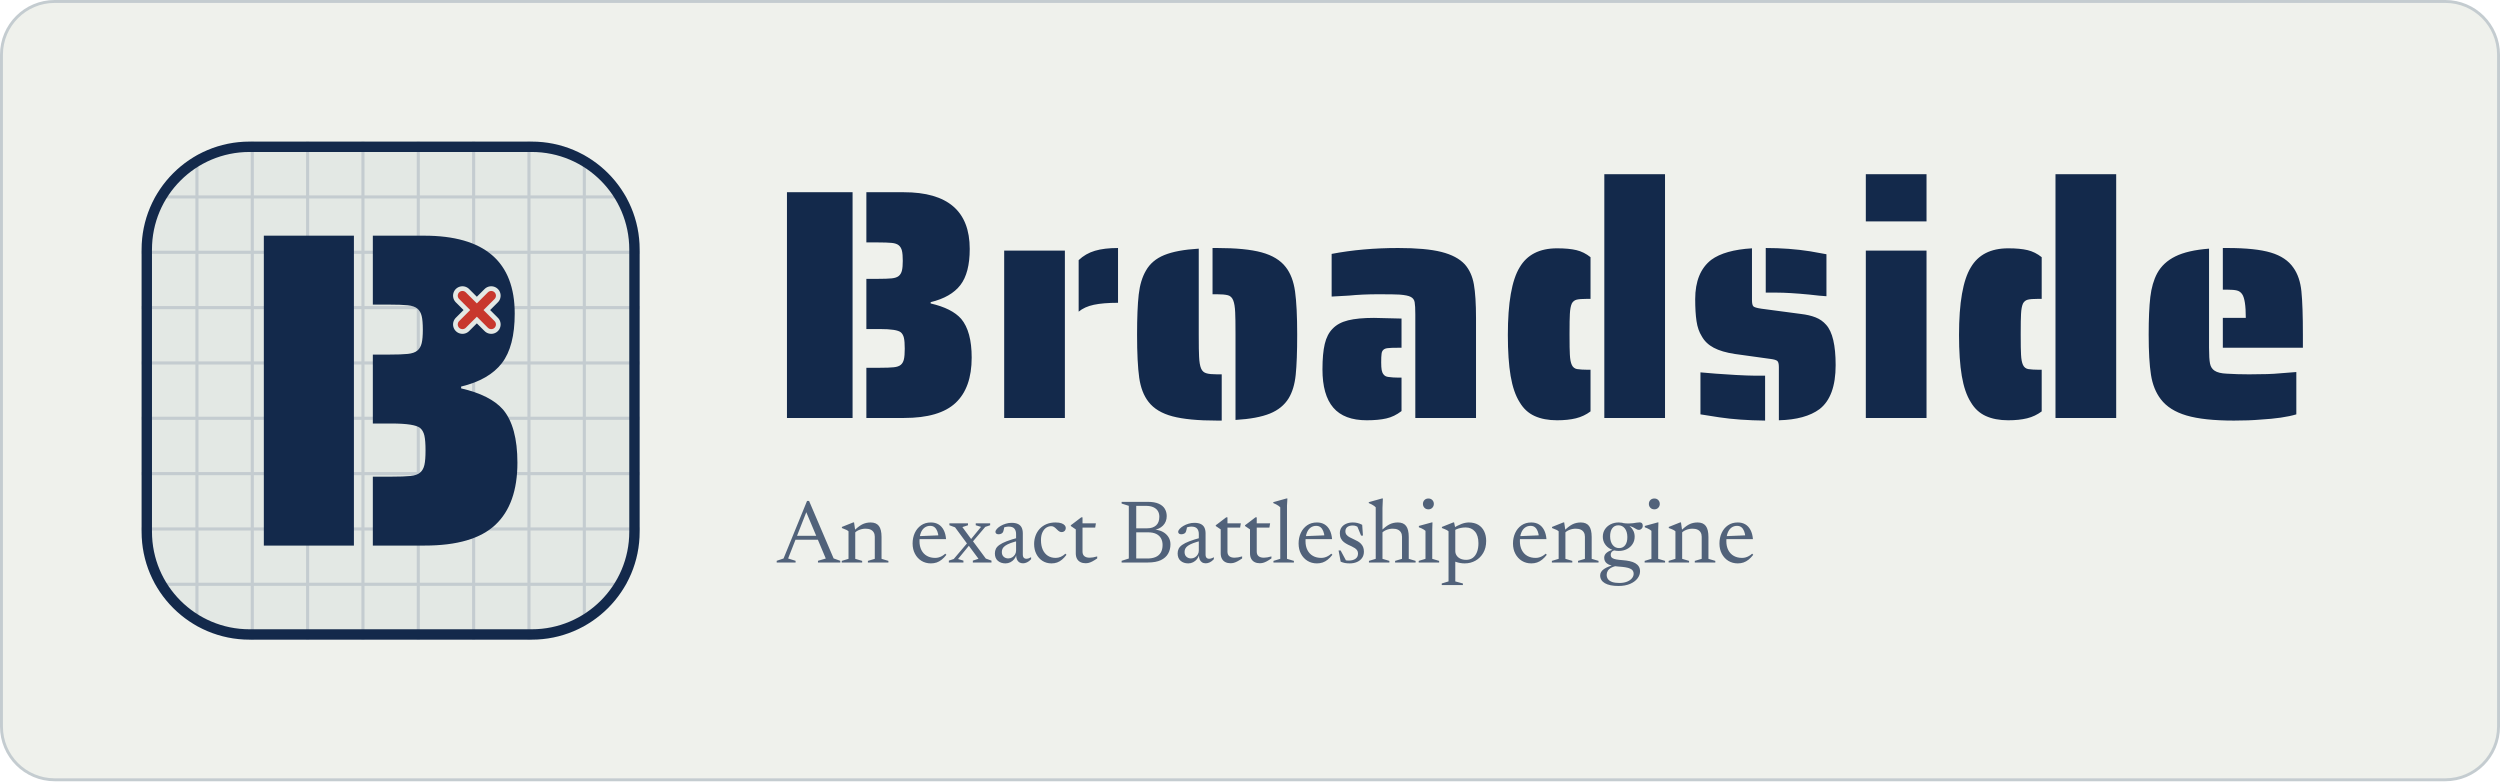
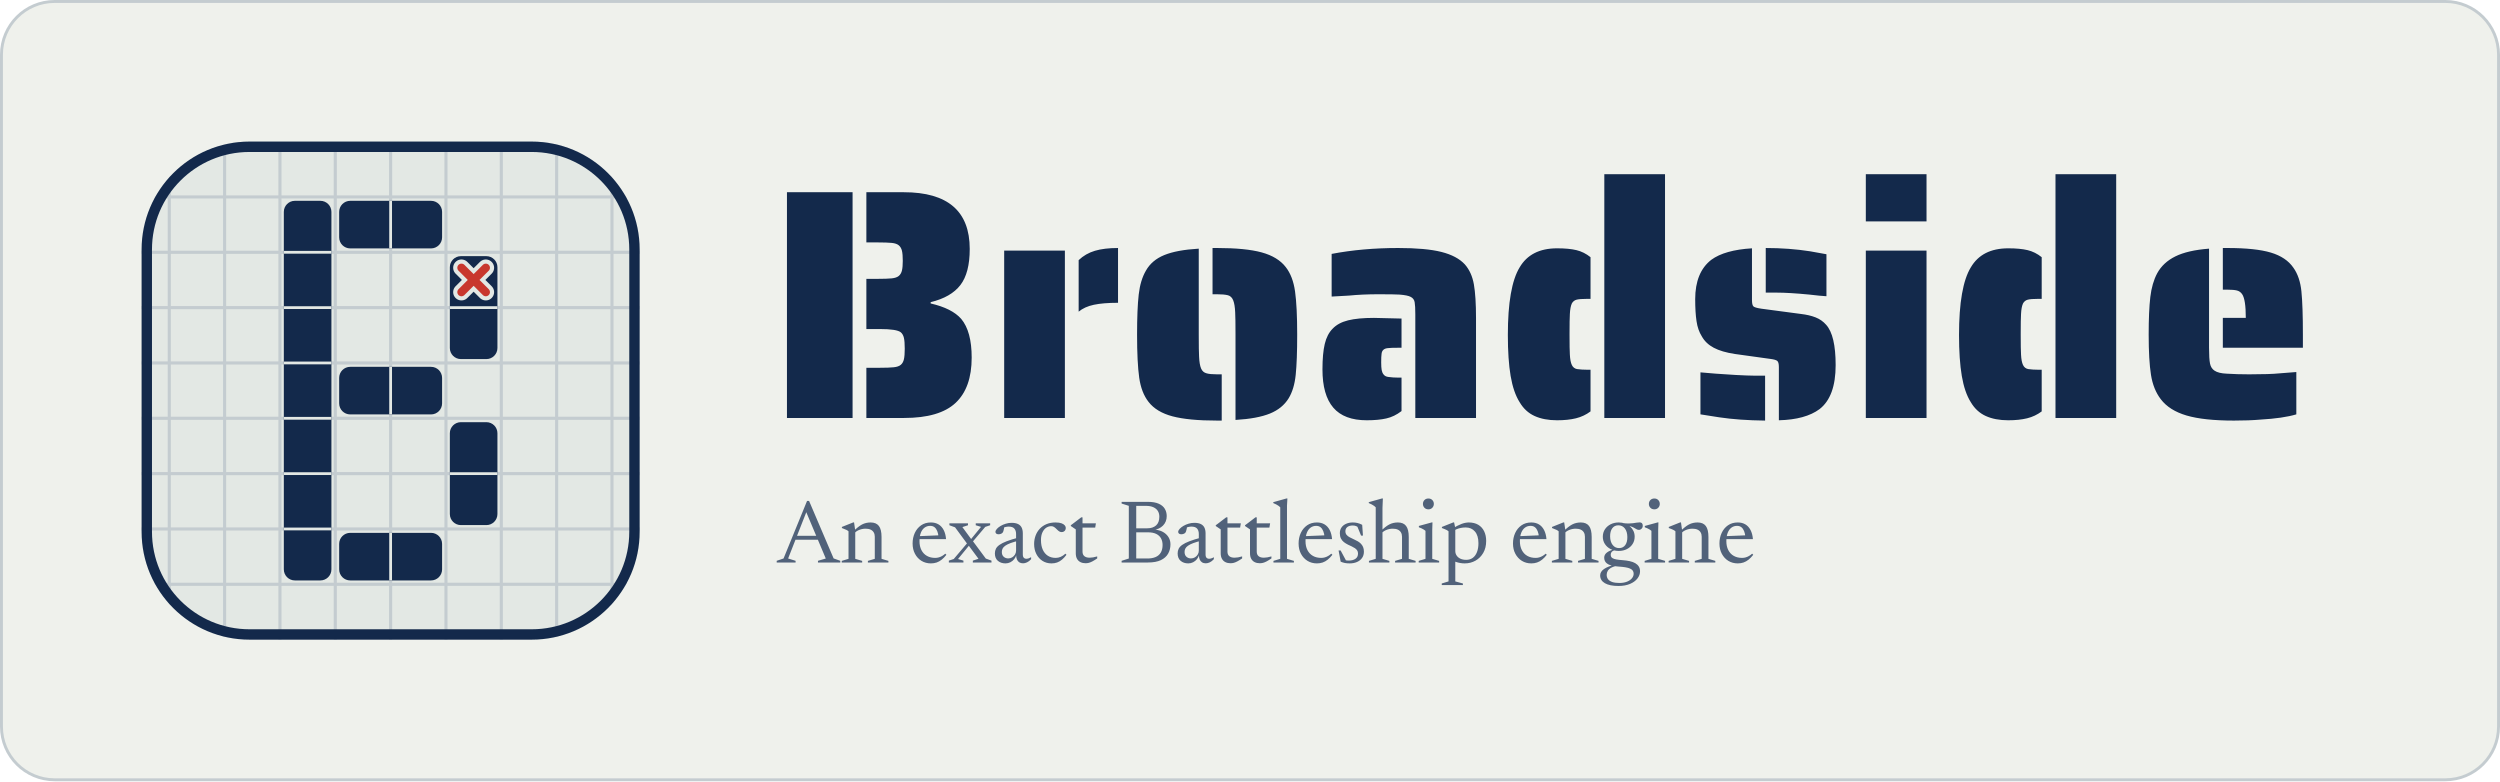
<svg xmlns="http://www.w3.org/2000/svg" viewBox="0 0 1280 400" width="1280" height="400" role="img" aria-label="Broadside, an exact Battleship engine">
  <rect x=".75" y=".75" width="1278.5" height="398.5" rx="27.25" fill="#eff1ec" stroke="#c4ccd0" stroke-width="1.5" />
  <g transform="translate(64 64) scale(0.53125)">
    <defs>
      <clipPath id="tile">
        <rect x="16" y="16" width="480" height="480" rx="104" />
      </clipPath>
    </defs>
    <rect x="16" y="16" width="480" height="480" rx="104" fill="#e3e8e4" />
-     <path d="M69.33 16V496M16 69.33H496M122.67 16V496M16 122.67H496M176.00 16V496M16 176.00H496M229.33 16V496M16 229.33H496M282.67 16V496M16 282.67H496M336.00 16V496M16 336.00H496M389.33 16V496M16 389.33H496M442.67 16V496M16 442.67H496" stroke="#c4ccd0" stroke-width="3" clip-path="url(#tile)" />
-     <path fill="#13294b" d="M133.8 106.67H220.62V405.33H133.8ZM238.85 338.91H256.65Q268.81 338.91 275.1 338.26Q281.4 337.61 284.43 335.01Q287.47 332.4 288.56 327.63Q289.64 322.85 289.64 313.74Q289.64 304.19 288.56 299.41Q287.47 294.64 284.43 292.03Q279.22 287.69 256.65 287.69H238.85V221.27H254.05Q266.2 221.27 272.5 220.62Q278.79 219.97 281.83 217.36Q284.87 214.76 285.95 210.2Q287.04 205.64 287.04 197.4Q287.04 188.71 285.95 184.16Q284.87 179.6 281.83 176.99Q278.79 174.39 272.5 173.74Q266.2 173.09 254.05 173.09H238.85V106.67H288.34Q375.6 106.67 375.6 181.77Q375.6 213.46 363.22 229.52Q350.85 245.58 323.94 252.09V253.83Q352.16 260.34 364.31 274.23Q378.2 290.73 378.2 325.46Q378.2 365.4 356.93 385.36Q335.66 405.33 288.78 405.33H238.85Z" />
-     <path d="M325.23 164.48L352.96 192.21M325.23 192.21L352.96 164.48" stroke="#e3e8e4" stroke-width="18.13" stroke-linecap="round" />
-     <path d="M325.23 164.48L352.96 192.21M325.23 192.21L352.96 164.48" stroke="#c8372d" stroke-width="9.07" stroke-linecap="round" />
+     <path d="M42.67 16V496M96.00 16V496M149.33 16V496M202.67 16V496M256.00 16V496M309.33 16V496M362.67 16V496M416.00 16V496M469.33 16V496M16 16.00H496M16 69.33H496M16 122.67H496M16 176.00H496M16 229.33H496M16 282.67H496M16 336.00H496M16 389.33H496M16 442.67H496" stroke="#c4ccd0" stroke-width="3" clip-path="url(#tile)" />
+     <rect x="153.07" y="73.07" width="45.87" height="365.87" rx="10.67" fill="#13294b" />
+     <path d="M153.07 122.67H198.93" stroke="#e3e8e4" stroke-width="2.67" />
+     <path d="M153.07 176.00H198.93" stroke="#e3e8e4" stroke-width="2.67" />
+     <path d="M153.07 229.33H198.93" stroke="#e3e8e4" stroke-width="2.67" />
+     <path d="M153.07 282.67H198.93" stroke="#e3e8e4" stroke-width="2.67" />
+     <path d="M153.07 336.00H198.93" stroke="#e3e8e4" stroke-width="2.67" />
+     <path d="M153.07 389.33H198.93" stroke="#e3e8e4" stroke-width="2.67" />
+     <rect x="206.40" y="73.07" width="99.20" height="45.87" rx="10.67" fill="#13294b" />
+     <path d="M256.00 73.07V118.93" stroke="#e3e8e4" stroke-width="2.67" />
+     <rect x="206.40" y="233.07" width="99.20" height="45.87" rx="10.67" fill="#13294b" />
+     <path d="M256.00 233.07V278.93" stroke="#e3e8e4" stroke-width="2.67" />
+     <rect x="206.40" y="393.07" width="99.20" height="45.87" rx="10.67" fill="#13294b" />
+     <path d="M256.00 393.07V438.93" stroke="#e3e8e4" stroke-width="2.67" />
+     <rect x="313.07" y="126.40" width="45.87" height="99.20" rx="10.67" fill="#13294b" />
+     <path d="M313.07 176.00H358.93" stroke="#e3e8e4" stroke-width="2.67" />
+     <rect x="313.07" y="286.40" width="45.87" height="99.20" rx="10.67" fill="#13294b" />
+     <path d="M313.07 336.00H358.93" stroke="#e3e8e4" stroke-width="2.67" />
+     <path d="M324.27 137.60L347.73 161.07M324.27 161.07L347.73 137.60" stroke="#e3e8e4" stroke-width="16.00" stroke-linecap="round" />
+     <path d="M324.27 137.60L347.73 161.07M324.27 161.07L347.73 137.60" stroke="#c8372d" stroke-width="8.00" stroke-linecap="round" />
    <rect x="21.0" y="21.0" width="470" height="470" rx="99.0" fill="none" stroke="#13294b" stroke-width="10" />
  </g>
  <path fill="#13294b" d="M402.92 98.42H436.52V214H402.92ZM443.58 188.3H450.46Q455.17 188.3 457.6 188.04Q460.04 187.79 461.22 186.78Q462.39 185.78 462.81 183.93Q463.23 182.08 463.23 178.55Q463.23 174.86 462.81 173.01Q462.39 171.16 461.22 170.15Q459.2 168.47 450.46 168.47H443.58V142.77H449.46Q454.16 142.77 456.6 142.52Q459.03 142.26 460.21 141.26Q461.38 140.25 461.8 138.48Q462.22 136.72 462.22 133.53Q462.22 130.17 461.8 128.4Q461.38 126.64 460.21 125.63Q459.03 124.62 456.6 124.37Q454.16 124.12 449.46 124.12H443.58V98.42H462.73Q496.5 98.42 496.5 127.48Q496.5 139.74 491.71 145.96Q486.92 152.18 476.5 154.7V155.37Q487.42 157.89 492.13 163.26Q497.5 169.65 497.5 183.09Q497.5 198.54 489.27 206.27Q481.04 214 462.9 214H443.58ZM552.27 133.19Q555.8 129.83 560.59 128.4Q565.38 126.98 572.43 126.98V155.03Q564.87 155.03 560.08 156.04Q555.3 157.05 552.27 159.57ZM514.14 128.32H545.22V214H514.14ZM632.58 171.33Q632.58 162.76 632.41 159.9Q632.24 155.87 631.4 153.77Q630.56 151.67 628.71 151.17Q626.7 150.66 623.17 150.66H620.82V126.98H623.17Q637.78 126.98 646.02 129.24Q654.25 131.51 658.28 136.72Q661.98 141.42 663.07 149.24Q664.16 157.05 664.16 171.33Q664.16 184.6 663.4 191.91Q662.65 199.22 659.79 203.92Q656.6 209.13 650.22 211.73Q643.83 214.34 632.58 215.01ZM588.06 205.77Q584.36 201.06 583.27 193.34Q582.18 185.61 582.18 171.33Q582.18 158.22 583.02 150.83Q583.86 143.44 586.71 138.57Q589.74 133.19 596.12 130.59Q602.5 127.98 613.76 127.31V171.33Q613.76 179.9 613.93 182.58Q614.1 186.62 614.94 188.63Q615.78 190.65 617.79 191.15Q619.47 191.66 623.17 191.66H625.52V215.34H623.17Q608.55 215.34 600.32 213.16Q592.09 210.98 588.06 205.77ZM724.64 160.91Q724.64 156.54 724.3 154.7Q723.97 152.85 722.29 152.01Q720.78 151.17 716.58 150.83Q714.06 150.66 705.66 150.66Q697.59 150.66 690.7 151.34L681.8 151.84V130Q697.59 126.98 715.9 126.98Q730.02 126.98 738 128.99Q745.98 131.01 750.01 135.38Q753.54 139.41 754.63 145.62Q755.72 151.84 755.72 162.93V214H724.64ZM677.1 189.14Q677.1 181.07 678.27 176.12Q679.45 171.16 682.3 168.3Q685.16 165.28 690.2 164.02Q695.24 162.76 703.47 162.76L717.58 163.1V178.05H715.9Q712.04 178.05 710.86 178.22Q707.5 178.38 707.34 181.41Q707.17 182.42 707.17 185.61Q707.17 188.13 707.42 189.47Q707.67 190.82 708.34 191.66Q709.18 192.83 710.86 193Q713.22 193.34 715.9 193.34H717.58V210.47Q713.89 213.33 709.77 214.25Q705.66 215.18 699.78 215.18Q688.18 215.18 682.64 208.71Q677.1 202.24 677.1 189.14ZM821.41 89.18H852.49V214H821.41ZM778.06 205.94Q774.87 200.9 773.44 192.5Q772.02 184.1 772.02 171.5Q772.02 146.8 778.06 136.89Q783.78 127.14 797.22 127.14Q803.26 127.14 807.13 128.07Q810.99 128.99 814.35 131.68V153.02H812.5Q808.81 153.02 807.21 153.44Q805.62 153.86 804.78 155.37Q803.94 157.22 803.77 160.74Q803.6 163.26 803.6 171.16Q803.6 179.06 803.77 181.58Q803.94 185.1 804.78 186.87Q805.62 188.63 807.46 188.97Q809.82 189.3 812.5 189.3H814.35V210.64Q810.99 213.16 806.88 214.17Q802.76 215.18 797.22 215.18Q790.5 215.18 785.71 212.99Q780.92 210.81 778.06 205.94ZM926.41 150.83Q915.99 149.82 909.61 149.82H904.06V126.98Q915.99 126.98 926.74 128.66L935.14 130.17V151.67Q931.95 151.5 926.41 150.83ZM910.78 187.96Q910.78 185.44 909.94 184.77Q909.1 184.1 906.42 183.76L888.27 181.24Q881.55 180.23 877.44 178.05Q873.32 175.86 871.3 172.17Q869.29 168.98 868.62 164.44Q867.94 159.9 867.94 153.18Q867.94 139.41 876.18 133.02Q883.06 127.98 897.01 127.14V153.52Q897.01 156.04 897.68 156.8Q898.35 157.55 901.88 158.06L922.04 160.74Q926.41 161.25 929.6 162.51Q932.79 163.77 934.98 166.29Q939.85 171.66 939.85 186.95Q939.85 203.08 931.62 209.46Q924.39 214.84 910.78 215.18ZM880.21 213.66 870.63 212.15V190.65Q877.35 191.32 888.78 191.99Q895.16 192.33 897.85 192.33H903.73V215.34Q890.29 215.18 880.21 213.66ZM955.3 89.18H986.38V113.37H955.3ZM955.3 128.32H986.38V214H955.3ZM1052.41 89.18H1083.49V214H1052.41ZM1009.06 205.94Q1005.87 200.9 1004.44 192.5Q1003.02 184.1 1003.02 171.5Q1003.02 146.8 1009.06 136.89Q1014.78 127.14 1028.22 127.14Q1034.26 127.14 1038.13 128.07Q1041.99 128.99 1045.35 131.68V153.02H1043.5Q1039.81 153.02 1038.21 153.44Q1036.62 153.86 1035.78 155.37Q1034.94 157.22 1034.77 160.74Q1034.6 163.26 1034.6 171.16Q1034.6 179.06 1034.77 181.58Q1034.94 185.1 1035.78 186.87Q1036.62 188.63 1038.46 188.97Q1040.82 189.3 1043.5 189.3H1045.35V210.64Q1041.99 213.16 1037.88 214.17Q1033.76 215.18 1028.22 215.18Q1021.5 215.18 1016.71 212.99Q1011.92 210.81 1009.06 205.94ZM1138.09 162.76H1149.85Q1149.85 153.35 1148 150.66Q1146.99 149.15 1145.31 148.73Q1143.63 148.31 1140.44 148.31H1138.09V126.98H1140.44Q1154.89 126.98 1162.7 129.33Q1170.51 131.68 1174.21 137.06Q1177.57 141.76 1178.32 149.15Q1179.08 156.54 1179.08 171.33V178.05H1138.09ZM1106.34 204.42Q1102.47 199.38 1101.3 191.91Q1100.12 184.43 1100.12 171.33Q1100.12 159.23 1100.96 152.09Q1101.8 144.95 1104.49 139.91Q1107.51 134.37 1113.81 131.26Q1120.11 128.15 1131.03 127.31V178.05Q1131.03 183.76 1131.54 186.2Q1132.04 188.63 1133.89 189.81Q1135.9 191.15 1140.1 191.32Q1145.48 191.66 1151.53 191.66Q1162.28 191.66 1167.15 191.15L1175.72 190.48V212.15Q1169 214.17 1157.24 214.84Q1151.53 215.34 1143.8 215.34Q1128.34 215.34 1119.52 212.74Q1110.7 210.14 1106.34 204.42Z" />
  <path fill="#51627a" d="M406.06 276.34V274.33H421.38V276.34ZM426.81 285.91 430.23 287.13V288H418.8V287.13L422.8 285.96L412.08 260.5H413.51L403.52 285.94L407.34 287.13V288H397.67V287.13L401.18 285.94L413.2 256.49H414.25ZM437.89 271.72V286.12L441.43 287.17V288H430.97V287.17L434.44 286.12V272.03Q434.07 271.66 433.34 271.29Q432.61 270.91 431.05 270.35V269.79L436.84 267.48H437.28ZM444.36 287.17 447.89 286.12V274.8Q447.89 273.53 447.36 272.61Q446.83 271.68 445.79 271.19Q444.75 270.69 443.22 270.69Q441.41 270.69 439.84 271.35Q438.28 272 437.63 272.9L436.8 272.19Q438.08 270.88 439.2 269.98Q440.32 269.08 441.36 268.53Q442.41 267.99 443.49 267.75Q444.57 267.5 445.77 267.5Q448.62 267.5 449.99 269.29Q451.35 271.07 451.35 274.94V286.12L454.86 287.17V288H444.36ZM476.63 267.5Q478.88 267.5 480.53 268.49Q482.18 269.49 483.17 271.39Q484.16 273.29 484.38 276.04H470.18L470.22 274.52L482.14 274.03L480.55 274.99Q480.38 273.24 479.88 271.95Q479.37 270.66 478.49 269.95Q477.61 269.24 476.25 269.24Q474.61 269.24 473.38 270.15Q472.14 271.06 471.46 272.8Q470.78 274.54 470.78 277.05Q470.78 279.75 471.78 281.67Q472.78 283.6 474.59 284.62Q476.39 285.64 478.82 285.64Q479.74 285.64 480.62 285.4Q481.51 285.16 482.36 284.67Q483.21 284.18 483.99 283.48L484.55 284.06Q483.37 285.58 482.14 286.55Q480.92 287.53 479.56 288Q478.2 288.46 476.62 288.46Q473.92 288.46 471.8 287.16Q469.68 285.85 468.47 283.55Q467.25 281.26 467.25 278.27Q467.25 275.32 468.37 272.87Q469.5 270.43 471.6 268.96Q473.71 267.5 476.63 267.5ZM504.74 285.99 507.64 287.04V288H498.09V287.04L500.98 286.09L495.87 279.2L495.38 278.66L488.99 269.99L486.09 268.93V267.96H495.61V268.93L492.74 269.87L497.37 276.18L497.89 276.76ZM496.72 278.62 490.51 286.21 493.28 287.04V288H485.81V287.04L488.32 286.21L495.81 277.37L496.6 276.72L502.29 269.76L499.58 268.93V267.96H506.96V268.93L504.46 269.76L497.49 277.97ZM521.58 275.2 521.94 276.74Q519.17 277.4 517.41 278.06Q515.65 278.73 514.68 279.42Q513.7 280.12 513.32 280.9Q512.94 281.67 512.94 282.61Q512.94 284.22 513.89 285.06Q514.85 285.91 516.22 285.91Q517.33 285.91 518.24 285.36Q519.14 284.81 519.69 283.9Q520.23 283 520.23 281.92V273.38Q520.23 271.65 519.34 270.63Q518.46 269.62 516.46 269.62Q515.72 269.62 514.8 269.83Q513.87 270.04 513.04 270.47L514.22 269.43Q514.15 270.09 514.02 270.77Q513.89 271.44 513.72 271.97Q513.54 272.5 513.28 272.79Q512.92 273.18 512.36 273.36Q511.8 273.55 511.24 273.55Q510.52 273.55 510.09 273.22Q509.67 272.88 509.67 272.35Q509.67 271.61 510.4 270.8Q511.12 269.99 512.32 269.28Q513.51 268.57 514.97 268.13Q516.42 267.69 517.9 267.69Q519.97 267.69 521.25 268.31Q522.52 268.94 523.1 270.15Q523.68 271.35 523.68 273.09V283.95Q523.68 284.67 523.9 285.14Q524.11 285.61 524.51 285.84Q524.92 286.08 525.51 286.08Q526.07 286.08 526.7 285.87Q527.32 285.66 527.93 285.29V286.3Q526.9 287.44 525.82 287.93Q524.75 288.42 523.8 288.42Q522.67 288.42 521.87 287.91Q521.08 287.4 520.68 286.45Q520.27 285.49 520.26 284.19L520.39 283.99Q520.08 285.29 519.26 286.3Q518.44 287.31 517.29 287.88Q516.14 288.46 514.83 288.46Q512.47 288.46 510.92 287.15Q509.38 285.83 509.38 283.36Q509.38 282.05 509.9 280.98Q510.42 279.91 511.75 278.97Q513.08 278.02 515.47 277.1Q517.86 276.19 521.58 275.2ZM540.43 267.5Q542.36 267.5 543.5 267.93Q544.65 268.36 545.17 269Q545.68 269.64 545.68 270.27Q545.68 270.92 545.41 271.41Q545.15 271.89 544.66 272.16Q544.17 272.43 543.54 272.43Q542.93 272.43 542.41 272.12Q541.9 271.82 541.44 271.36Q540.98 270.91 540.5 270.46Q540.02 270.01 539.46 269.7Q538.9 269.4 538.21 269.4Q536.9 269.4 535.7 270.17Q534.51 270.94 533.74 272.54Q532.98 274.13 532.98 276.56Q532.98 279.4 533.9 281.44Q534.82 283.47 536.51 284.56Q538.2 285.64 540.52 285.64Q541.85 285.64 543.11 285.09Q544.37 284.53 545.5 283.48L546.03 284.06Q544.9 285.58 543.72 286.55Q542.54 287.53 541.23 288Q539.92 288.46 538.39 288.46Q535.78 288.46 533.76 287.18Q531.75 285.89 530.61 283.65Q529.47 281.4 529.47 278.52Q529.47 276.27 530.2 274.28Q530.93 272.28 532.33 270.76Q533.73 269.24 535.77 268.37Q537.81 267.5 540.43 267.5ZM554.25 282.42Q554.25 283.98 555.2 284.76Q556.15 285.54 557.87 285.54Q558.7 285.54 559.66 285.38Q560.62 285.22 561.77 284.88V285.91Q560.34 286.89 559.31 287.43Q558.27 287.97 557.45 288.18Q556.63 288.38 555.82 288.38Q554.33 288.38 553.2 287.81Q552.06 287.25 551.43 286.11Q550.8 284.97 550.8 283.28V271.05L548.26 269.32V268.92Q548.74 268.57 549.23 268.2Q549.72 267.83 550.24 267.44Q550.76 267.04 551.3 266.63Q551.84 266.21 552.41 265.78Q552.99 265.34 553.59 264.88H554.25V268.67ZM552.93 270.12V267.96H561.1L560.74 270.12ZM579.88 259 580.13 256.95H587.76Q591.16 256.95 593.28 257.91Q595.4 258.86 596.38 260.51Q597.36 262.16 597.36 264.24Q597.36 267.15 595.44 269.11Q593.51 271.07 590.25 271.38L590.39 271.03Q594.52 271.28 596.89 273.39Q599.27 275.51 599.27 278.71Q599.27 281.37 598.08 283.47Q596.89 285.57 594.36 286.79Q591.82 288 587.74 288H580.15L579.97 285.95H587.49Q589.9 285.95 591.63 285.22Q593.37 284.49 594.3 282.95Q595.24 281.42 595.24 279.02Q595.24 277.12 594.45 275.66Q593.66 274.19 592 273.37Q590.35 272.55 587.74 272.55H579.95L579.88 270.49H587.4Q590.26 270.49 591.92 269.01Q593.58 267.54 593.58 264.55Q593.58 262.9 592.84 261.66Q592.09 260.42 590.56 259.71Q589.03 259 586.68 259ZM574.27 288V287.13L577.95 285.96V258.99L574.27 257.82V256.95H581.75V288ZM615.15 275.2 615.5 276.74Q612.73 277.4 610.97 278.06Q609.22 278.73 608.24 279.42Q607.26 280.12 606.88 280.9Q606.5 281.67 606.5 282.61Q606.5 284.22 607.46 285.06Q608.41 285.91 609.78 285.91Q610.89 285.91 611.8 285.36Q612.71 284.81 613.25 283.9Q613.79 283 613.79 281.92V273.38Q613.79 271.65 612.91 270.63Q612.02 269.62 610.02 269.62Q609.28 269.62 608.36 269.83Q607.44 270.04 606.61 270.47L607.79 269.43Q607.72 270.09 607.59 270.77Q607.46 271.44 607.28 271.97Q607.1 272.5 606.85 272.79Q606.48 273.18 605.93 273.36Q605.37 273.55 604.81 273.55Q604.08 273.55 603.66 273.22Q603.23 272.88 603.23 272.35Q603.23 271.61 603.96 270.8Q604.69 269.99 605.88 269.28Q607.08 268.57 608.53 268.13Q609.99 267.69 611.47 267.69Q613.53 267.69 614.81 268.31Q616.09 268.94 616.67 270.15Q617.25 271.35 617.25 273.09V283.95Q617.25 284.67 617.46 285.14Q617.67 285.61 618.08 285.84Q618.48 286.08 619.08 286.08Q619.63 286.08 620.26 285.87Q620.89 285.66 621.49 285.29V286.3Q620.46 287.44 619.39 287.93Q618.31 288.42 617.36 288.42Q616.23 288.42 615.44 287.91Q614.64 287.4 614.24 286.45Q613.83 285.49 613.83 284.19L613.96 283.99Q613.65 285.29 612.83 286.3Q612 287.31 610.85 287.88Q609.7 288.46 608.39 288.46Q606.03 288.46 604.49 287.15Q602.95 285.83 602.95 283.36Q602.95 282.05 603.47 280.98Q603.98 279.91 605.31 278.97Q606.64 278.02 609.03 277.1Q611.42 276.19 615.15 275.2ZM628.46 282.42Q628.46 283.98 629.4 284.76Q630.35 285.54 632.08 285.54Q632.91 285.54 633.87 285.38Q634.83 285.22 635.97 284.88V285.91Q634.55 286.89 633.51 287.43Q632.48 287.97 631.66 288.18Q630.84 288.38 630.03 288.38Q628.53 288.38 627.4 287.81Q626.27 287.25 625.64 286.11Q625 284.97 625 283.28V271.05L622.47 269.32V268.92Q622.95 268.57 623.44 268.2Q623.93 267.83 624.45 267.44Q624.97 267.04 625.51 266.63Q626.05 266.21 626.62 265.78Q627.2 265.34 627.8 264.88H628.46V268.67ZM627.13 270.12V267.96H635.31L634.94 270.12ZM643.45 282.42Q643.45 283.98 644.4 284.76Q645.34 285.54 647.07 285.54Q647.9 285.54 648.86 285.38Q649.82 285.22 650.97 284.88V285.91Q649.54 286.89 648.51 287.43Q647.47 287.97 646.65 288.18Q645.83 288.38 645.02 288.38Q643.52 288.38 642.39 287.81Q641.26 287.25 640.63 286.11Q640 284.97 640 283.28V271.05L637.46 269.32V268.92Q637.94 268.57 638.43 268.2Q638.92 267.83 639.44 267.44Q639.96 267.04 640.5 266.63Q641.04 266.21 641.61 265.78Q642.19 265.34 642.79 264.88H643.45V268.67ZM642.13 270.12V267.96H650.3L649.93 270.12ZM658.94 286.12 662.48 287.17V288H652.01V287.17L655.49 286.12V259.74Q655.19 259.4 654.7 259.04Q654.21 258.69 653.51 258.31Q652.82 257.94 651.92 257.57V257.11L658.73 255.2H659.15L658.94 258.91ZM674.27 267.5Q676.52 267.5 678.17 268.49Q679.82 269.49 680.81 271.39Q681.79 273.29 682.02 276.04H667.82L667.86 274.52L679.78 274.03L678.19 274.99Q678.02 273.24 677.51 271.95Q677.01 270.66 676.12 269.95Q675.24 269.24 673.88 269.24Q672.24 269.24 671.01 270.15Q669.78 271.06 669.1 272.8Q668.42 274.54 668.42 277.05Q668.42 279.75 669.42 281.67Q670.42 283.6 672.22 284.62Q674.03 285.64 676.46 285.64Q677.38 285.64 678.26 285.4Q679.14 285.16 680 284.67Q680.85 284.18 681.63 283.48L682.18 284.06Q681 285.58 679.78 286.55Q678.56 287.53 677.2 288Q675.83 288.46 674.26 288.46Q671.55 288.46 669.44 287.16Q667.32 285.85 666.1 283.55Q664.88 281.26 664.88 278.27Q664.88 275.32 666.01 272.87Q667.14 270.43 669.24 268.96Q671.34 267.5 674.27 267.5ZM692.62 267.5Q693.94 267.5 695.02 267.77Q696.11 268.03 697.44 268.7L697.83 274.22H696.87L694.53 268.55L696.12 270.5Q695.23 269.76 694.43 269.4Q693.63 269.05 692.62 269.05Q690.87 269.05 689.85 269.82Q688.84 270.6 688.84 272Q688.84 273.11 689.44 273.83Q690.03 274.56 691.06 275.1Q692.09 275.65 693.38 276.23Q694.35 276.65 695.24 277.18Q696.13 277.71 696.82 278.42Q697.51 279.14 697.91 280.11Q698.32 281.09 698.32 282.43Q698.32 284.35 697.36 285.7Q696.4 287.05 694.76 287.75Q693.12 288.46 691.04 288.46Q689.66 288.46 688.57 288.25Q687.48 288.04 686.42 287.57L685.35 281.84H686.4L689.57 287.76L686.95 286.03Q687.79 286.45 688.38 286.66Q688.98 286.88 689.49 286.95Q689.99 287.01 690.52 287.01Q692.68 287.01 693.99 286.11Q695.3 285.21 695.3 283.42Q695.3 282.46 694.87 281.81Q694.44 281.15 693.7 280.66Q692.96 280.17 692.07 279.75Q691.17 279.34 690.24 278.9Q689.01 278.29 688.06 277.55Q687.1 276.8 686.55 275.69Q686 274.59 686 272.99Q686 271.25 686.87 270.03Q687.74 268.81 689.25 268.16Q690.75 267.5 692.62 267.5ZM714.29 287.17 717.83 286.12V274.8Q717.83 273.53 717.29 272.61Q716.76 271.68 715.72 271.19Q714.68 270.69 713.16 270.69Q711.34 270.69 709.78 271.35Q708.21 272 707.56 272.9L706.73 272.19Q708.01 270.88 709.13 269.98Q710.25 269.08 711.3 268.53Q712.34 267.99 713.42 267.75Q714.51 267.5 715.71 267.5Q718.56 267.5 719.92 269.29Q721.28 271.07 721.28 274.94V286.12L724.79 287.17V288H714.29ZM711.36 288H700.9V287.17L704.37 286.12V259.74Q704.07 259.4 703.58 259.04Q703.09 258.69 702.4 258.31Q701.7 257.94 700.81 257.57V257.11L707.61 255.2H708.03L707.83 260.06V286.12L711.36 287.17ZM731.34 260.78Q730.09 260.78 729.31 259.97Q728.54 259.15 728.54 258Q728.54 256.84 729.31 256.03Q730.09 255.23 731.34 255.23Q732.58 255.23 733.35 256.03Q734.13 256.84 734.13 258Q734.13 259.15 733.35 259.97Q732.58 260.78 731.34 260.78ZM733.43 267.48 733.31 271.29V286.12L736.84 287.17V288H726.38V287.17L729.85 286.12V271.79Q729.6 271.52 729.06 271.19Q728.53 270.86 727.85 270.53Q727.18 270.2 726.46 269.96V269.28L733.05 267.48ZM756.96 278.14Q756.96 274.22 755.17 272.14Q753.39 270.06 750.43 270.06Q749.1 270.06 747.9 270.3Q746.69 270.54 745.63 271.02Q744.57 271.5 743.64 272.25L743.6 270.75Q744.91 269.85 746.09 269.24Q747.27 268.63 748.31 268.24Q749.36 267.85 750.28 267.68Q751.2 267.5 751.98 267.5Q754.89 267.5 756.88 268.7Q758.86 269.9 759.89 272.03Q760.92 274.15 760.92 276.95Q760.92 280.51 759.42 283.09Q757.92 285.67 755.43 287.07Q752.94 288.46 749.93 288.46Q748.8 288.46 747.71 288.27Q746.61 288.09 745.47 287.71Q744.32 287.32 743.05 286.68H745.11V297.68L749 298.74V299.56H738.18V298.74L741.65 297.68V272.03Q741.35 271.73 740.89 271.47Q740.42 271.22 739.77 270.94Q739.11 270.66 738.26 270.35V269.79L744.06 267.48H744.5L745.11 270.41V282.12Q745.11 283.41 745.8 284.44Q746.48 285.47 747.74 286.06Q749 286.64 750.69 286.64Q752.68 286.64 754.08 285.61Q755.47 284.57 756.21 282.66Q756.96 280.74 756.96 278.14ZM784.03 267.5Q786.29 267.5 787.94 268.49Q789.59 269.49 790.57 271.39Q791.56 273.29 791.79 276.04H777.58L777.63 274.52L789.54 274.03L787.95 274.99Q787.79 273.24 787.28 271.95Q786.78 270.66 785.89 269.95Q785.01 269.24 783.65 269.24Q782.01 269.24 780.78 270.15Q779.55 271.06 778.87 272.8Q778.18 274.54 778.18 277.05Q778.18 279.75 779.19 281.67Q780.19 283.6 781.99 284.62Q783.8 285.64 786.23 285.64Q787.15 285.64 788.03 285.4Q788.91 285.16 789.77 284.67Q790.62 284.18 791.4 283.48L791.95 284.06Q790.77 285.58 789.55 286.55Q788.33 287.53 786.96 288Q785.6 288.46 784.03 288.46Q781.32 288.46 779.21 287.16Q777.09 285.85 775.87 283.55Q774.65 281.26 774.65 278.27Q774.65 275.32 775.78 272.87Q776.9 270.43 779.01 268.96Q781.11 267.5 784.03 267.5ZM801.49 271.72V286.12L805.02 287.17V288H794.56V287.17L798.03 286.12V272.03Q797.66 271.66 796.93 271.29Q796.2 270.91 794.64 270.35V269.79L800.43 267.48H800.87ZM807.95 287.17 811.48 286.12V274.8Q811.48 273.53 810.95 272.61Q810.42 271.68 809.38 271.19Q808.34 270.69 806.81 270.69Q805 270.69 803.44 271.35Q801.87 272 801.22 272.9L800.39 272.19Q801.67 270.88 802.79 269.98Q803.91 269.08 804.95 268.53Q806 267.99 807.08 267.75Q808.17 267.5 809.37 267.5Q812.21 267.5 813.58 269.29Q814.94 271.07 814.94 274.94V286.12L818.45 287.17V288H807.95ZM828.63 300.02Q826.39 300.02 824.64 299.66Q822.9 299.3 821.7 298.6Q820.5 297.9 819.89 296.9Q819.28 295.9 819.28 294.61Q819.28 293.7 819.76 292.87Q820.24 292.04 821.26 291.33Q822.28 290.61 823.87 290.01Q825.46 289.42 827.7 288.95H828.91V289.49Q826.51 289.88 825.14 290.58Q823.76 291.29 823.19 292.24Q822.62 293.19 822.62 294.31Q822.62 295.61 823.32 296.55Q824.03 297.49 825.47 297.99Q826.91 298.48 829.13 298.48Q831.34 298.48 832.97 297.84Q834.61 297.19 835.52 296.11Q836.43 295.03 836.43 293.75Q836.43 292.84 836 292.2Q835.58 291.57 834.65 291.14Q833.72 290.7 832.2 290.45Q830.68 290.21 828.47 290.06Q826.31 289.92 824.92 289.51Q823.53 289.11 822.75 288.49Q821.97 287.88 821.66 287.12Q821.35 286.36 821.35 285.51Q821.35 283.93 822.82 282.83Q824.28 281.74 826.77 281.21L827.31 281.64Q826.02 281.79 825.36 282.41Q824.7 283.04 824.7 284.02Q824.7 284.58 824.9 285.04Q825.1 285.49 825.7 285.83Q826.3 286.18 827.51 286.42Q828.72 286.66 830.73 286.8Q832.79 286.95 834.45 287.32Q836.11 287.69 837.28 288.37Q838.44 289.05 839.07 290.07Q839.7 291.08 839.7 292.53Q839.7 294.47 838.37 296.18Q837.05 297.9 834.57 298.96Q832.09 300.02 828.63 300.02ZM828.79 282.08Q826.51 282.08 824.65 281.14Q822.8 280.2 821.72 278.55Q820.64 276.91 820.64 274.82Q820.64 272.66 821.72 271.01Q822.8 269.36 824.65 268.43Q826.51 267.5 828.79 267.5Q830.52 267.5 831.99 268.04Q833.47 268.58 834.59 269.56Q835.7 270.55 836.33 271.87Q836.95 273.2 836.95 274.77Q836.95 276.91 835.87 278.56Q834.79 280.22 832.95 281.15Q831.1 282.08 828.79 282.08ZM829.04 280.62Q831.04 280.59 832.14 279.07Q833.24 277.54 833.2 274.92Q833.17 272.14 831.9 270.54Q830.63 268.94 828.54 268.96Q826.58 268.98 825.46 270.5Q824.35 272.03 824.38 274.67Q824.41 277.41 825.69 279.03Q826.96 280.65 829.04 280.62ZM831.63 269.06 830.87 267.81Q832.54 268.04 833.83 268.03Q835.12 268.01 836.12 267.88Q837.13 267.74 837.96 267.6Q838.8 267.46 839.52 267.46Q840.28 267.46 840.68 267.88Q841.09 268.3 841.09 269.18Q841.09 270.09 840.5 270.69Q839.9 271.3 839.1 271.3Q838.47 271.3 837.89 270.96Q837.31 270.62 836.54 270.17Q835.78 269.73 834.6 269.39Q833.43 269.05 831.63 269.06ZM847.02 260.78Q845.77 260.78 844.99 259.97Q844.22 259.15 844.22 258Q844.22 256.84 844.99 256.03Q845.77 255.23 847.02 255.23Q848.26 255.23 849.03 256.03Q849.81 256.84 849.81 258Q849.81 259.15 849.03 259.97Q848.26 260.78 847.02 260.78ZM849.11 267.48 848.99 271.29V286.12L852.52 287.17V288H842.06V287.17L845.53 286.12V271.79Q845.28 271.52 844.74 271.19Q844.21 270.86 843.53 270.53Q842.86 270.2 842.14 269.96V269.28L848.73 267.48ZM861.27 271.72V286.12L864.81 287.17V288H854.34V287.17L857.82 286.12V272.03Q857.45 271.66 856.72 271.29Q855.99 270.91 854.42 270.35V269.79L860.22 267.48H860.66ZM867.73 287.17 871.27 286.12V274.8Q871.27 273.53 870.74 272.61Q870.21 271.68 869.17 271.19Q868.12 270.69 866.6 270.69Q864.78 270.69 863.22 271.35Q861.66 272 861.01 272.9L860.17 272.19Q861.46 270.88 862.58 269.98Q863.69 269.08 864.74 268.53Q865.78 267.99 866.87 267.75Q867.95 267.5 869.15 267.5Q872 267.5 873.36 269.29Q874.72 271.07 874.72 274.94V286.12L878.24 287.17V288H867.73ZM889.74 267.5Q891.99 267.5 893.64 268.49Q895.3 269.49 896.28 271.39Q897.27 273.29 897.5 276.04H883.29L883.33 274.52L895.25 274.03L893.66 274.99Q893.49 273.24 892.99 271.95Q892.48 270.66 891.6 269.95Q890.72 269.24 889.36 269.24Q887.72 269.24 886.49 270.15Q885.26 271.06 884.58 272.8Q883.89 274.54 883.89 277.05Q883.89 279.75 884.89 281.67Q885.89 283.6 887.7 284.62Q889.51 285.64 891.94 285.64Q892.86 285.64 893.74 285.4Q894.62 285.16 895.47 284.67Q896.33 284.18 897.11 283.48L897.66 284.06Q896.48 285.58 895.26 286.55Q894.03 287.53 892.67 288Q891.31 288.46 889.73 288.46Q887.03 288.46 884.91 287.16Q882.8 285.85 881.58 283.55Q880.36 281.26 880.36 278.27Q880.36 275.32 881.49 272.87Q882.61 270.43 884.72 268.96Q886.82 267.5 889.74 267.5Z" />
</svg>
